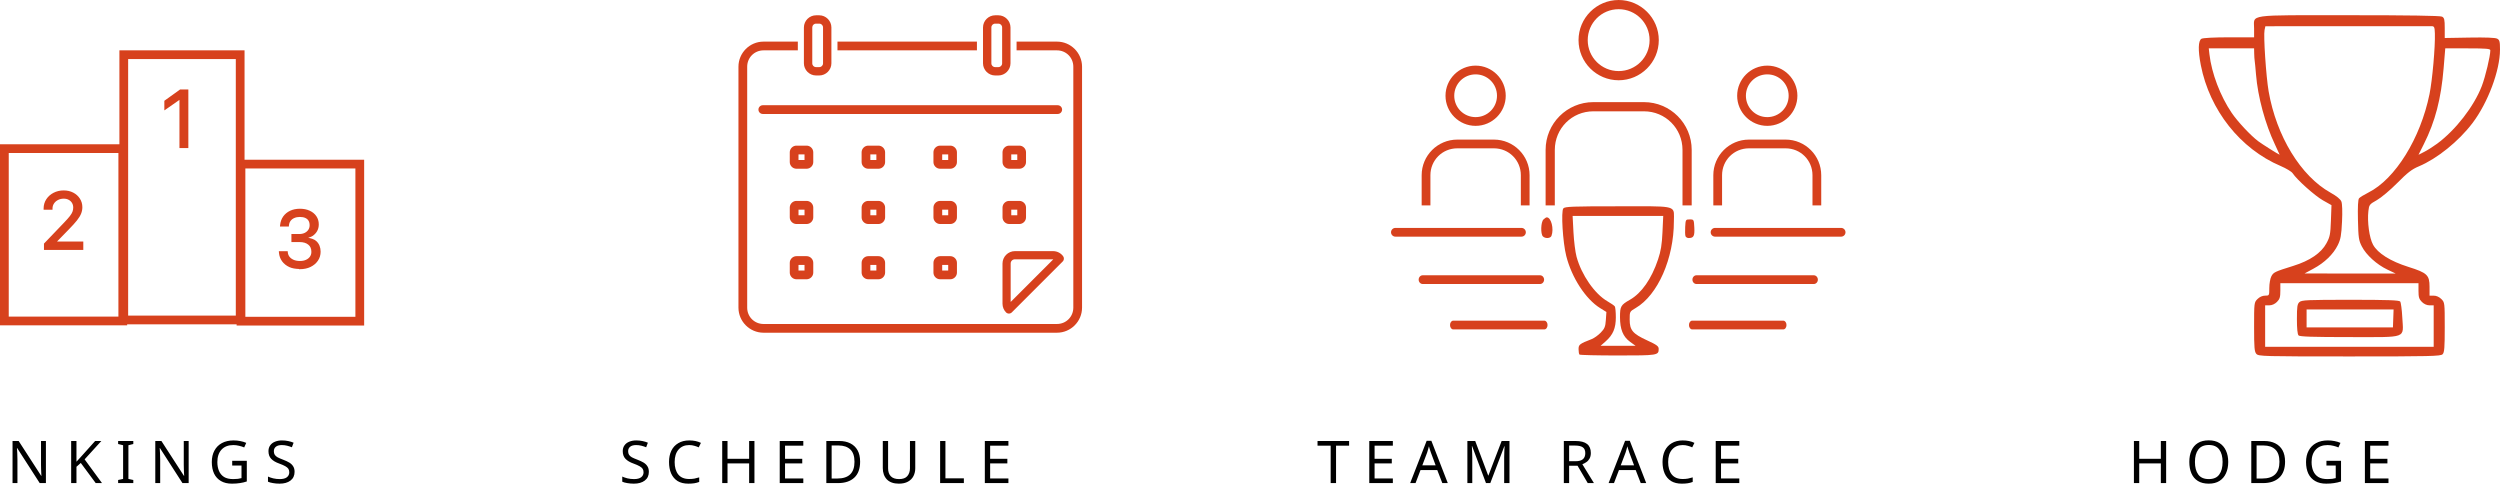
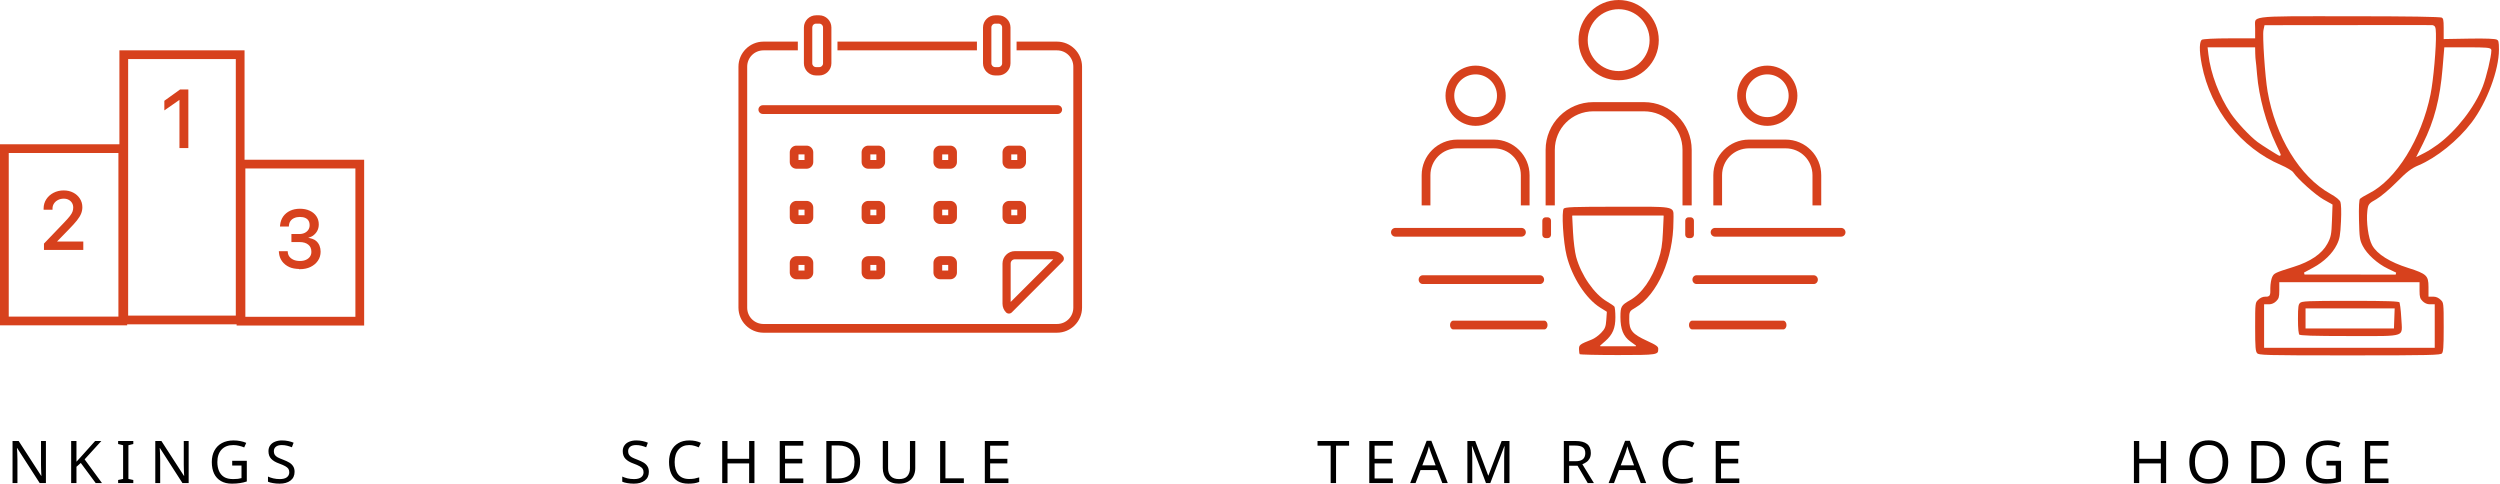
<svg xmlns="http://www.w3.org/2000/svg" width="478.804mm" height="92.654mm" viewBox="0 0 478.804 92.654" version="1.1" id="svg8" xml:space="preserve">
  <defs id="defs2">
    <clipPath clipPathUnits="userSpaceOnUse" id="clipPath959">
      <g transform="matrix(0.2276275,0,0,0.2276275,-715.9579,147.2981)" id="g977">
        <g transform="matrix(0.8551195,0,0,0.8551195,-102.6378,-192.3006)" id="g975">
          <g id="g973">
            <text xml:space="preserve" style="font-style:normal;font-variant:normal;font-weight:normal;font-stretch:normal;font-size:484.548px;line-height:1.25;font-family:'Glory Sunshine';-inkscape-font-specification:'Glory Sunshine, Normal';font-variant-ligatures:normal;font-variant-caps:normal;font-variant-numeric:normal;font-feature-settings:'ss3';text-align:start;letter-spacing:0px;word-spacing:0px;writing-mode:lr-tb;text-anchor:start;fill:#000000;fill-opacity:1;stroke:none;stroke-width:3.306" x="-783.62" y="50.148" id="text963">
              <tspan id="tspan961" x="-783.62" y="50.148" style="font-style:normal;font-variant:normal;font-weight:normal;font-stretch:normal;font-family:Advantage;-inkscape-font-specification:Advantage;fill:#000000;stroke-width:3.306">A</tspan>
            </text>
            <text id="text967" y="226.239" x="-326.646" style="font-style:normal;font-variant:normal;font-weight:normal;font-stretch:normal;font-size:472.032px;line-height:1.25;font-family:'Glory Sunshine';-inkscape-font-specification:'Glory Sunshine, Normal';font-variant-ligatures:normal;font-variant-caps:normal;font-variant-numeric:normal;font-feature-settings:'ss3';text-align:start;letter-spacing:0px;word-spacing:0px;writing-mode:lr-tb;text-anchor:start;fill:#000000;fill-opacity:1;stroke:none;stroke-width:3.221" xml:space="preserve">
              <tspan style="font-style:normal;font-variant:normal;font-weight:normal;font-stretch:normal;font-family:Advantage;-inkscape-font-specification:Advantage;fill:#000000;stroke-width:3.221" y="226.239" x="-326.646" id="tspan965">B</tspan>
            </text>
            <path d="m -314.953,45.889 c -48.387,93.515 -155.146,140.453 -163.595,93.515 -6.528,-36.467 64.9,-113.734 151.306,-158.145 25.346,-12.637 9.985,-40.078 -16.513,-25.274 -25.346,11.193 -67.972,21.303 -75.653,5.416 -12.673,-26.357 75.653,-94.959 104.455,-76.184 3.84,2.527 9.985,10.11 3.84,22.386 -4.992,6.86 1.92,10.832 6.912,5.777 9.985,-8.665 11.137,-31.051 1.152,-36.467 -31.49,-31.773 -151.69,41.883 -128.264,93.515 9.985,15.887 42.627,12.637 78.725,0.361 -69.509,37.911 -175.116,142.258 -129.417,188.835 40.707,32.857 125.576,-23.469 163.979,-82.322 0.768,2.166 2.688,9.027 7.681,13.72 4.224,5.416 15.745,2.888 10.753,-5.055 -9.217,-9.388 -8.833,-20.581 -4.608,-32.134 7.681,-13.72 -7.296,-18.775 -10.753,-7.943 z m -90.96,79.171 c -8.833,10.471 -37.305,129.884 -15.799,132.772 8.449,1.444 10.369,-8.665 2.304,-10.832 -3.456,-0.722 18.488,-96.305 29.24,-116.524 6.912,-13.359 -9.217,-20.219 -15.745,-5.416 z m 64.878,-227.246 c 1.536,-4.333 16.481,-66.756 18.401,-75.783 5.76,-12.637 -6.528,-15.526 -11.137,-5.055 -4.992,10.471 -18.785,67.839 -23.009,75.783 -6.912,12.998 9.217,20.219 15.745,5.055 z" style="font-style:normal;font-variant:normal;font-weight:normal;font-stretch:normal;font-size:305.362px;line-height:1.25;font-family:Advantage;-inkscape-font-specification:Advantage;font-variant-ligatures:normal;font-variant-caps:normal;font-variant-numeric:normal;font-feature-settings:'ss3';text-align:start;letter-spacing:0px;word-spacing:0px;writing-mode:lr-tb;text-anchor:start;fill:#000000;fill-opacity:1;stroke:none;stroke-width:2.541" id="path969" />
            <rect style="opacity:1;vector-effect:none;fill:#000000;fill-opacity:1;stroke:none;stroke-width:33.265;stroke-linecap:round;stroke-linejoin:round;stroke-miterlimit:4;stroke-dasharray:none;stroke-dashoffset:0;stroke-opacity:1" id="rect971" width="15.412" height="300.877" x="-388.369" y="407.434" />
          </g>
        </g>
      </g>
    </clipPath>
  </defs>
  <g id="layer1" transform="translate(1016.23,211.2639)">
    <g id="g883" />
    <g id="g266">
      <path id="rect1" style="fill:#d7411d;fill-opacity:1;paint-order:markers fill stroke" d="m -993.361,-201.621 v 17.982 h -22.869 v 34.687 h 24.352 v -0.193 h 20.965 v 0.229 h 24.426 v -31.754 h -22.906 v -20.951 z m 1.674,1.674 h 20.619 v 49.129 h -20.619 z m 9.946,5.82 -3.014,2.166 v 1.842 l 2.894,-2.014 v 9.221 h 1.703 v -11.215 z m -32.815,12.162 h 21.004 v 31.338 h -21.004 z m 45.316,2.969 h 21.076 v 28.406 h -21.076 z m -34.805,4.203 c -0.696,5.9e-4 -1.339,0.15 -1.922,0.449 -0.577,0.294 -1.043,0.706 -1.387,1.228 -0.346,0.522 -0.522,1.122 -0.522,1.781 v 0.246 h 1.703 v -0.238 c 0,-0.355 0.091,-0.664 0.276,-0.947 0.186,-0.286 0.436,-0.511 0.764,-0.682 0.324,-0.173 0.692,-0.261 1.113,-0.261 0.367,0 0.678,0.076 0.946,0.223 v 0.002 c 0.275,0.144 0.481,0.338 0.633,0.592 v 0.002 c 0.155,0.252 0.233,0.541 0.233,0.879 v 0.014 c 0,0.278 -0.046,0.536 -0.137,0.777 v 0.002 c -0.085,0.235 -0.25,0.521 -0.502,0.845 -0.247,0.32 -0.615,0.736 -1.102,1.242 l -3.861,4.031 v 1.209 h 7.533 v -1.6 h -5.039 l 2.269,-2.328 c 0.667,-0.683 1.187,-1.256 1.559,-1.724 0.372,-0.474 0.638,-0.905 0.793,-1.301 v -0.002 c 0.159,-0.392 0.238,-0.8 0.238,-1.219 v -0.015 c 0,-0.599 -0.159,-1.15 -0.474,-1.637 -0.309,-0.484 -0.737,-0.87 -1.274,-1.149 -0.54,-0.28 -1.156,-0.419 -1.835,-0.42 z m 45.252,3.508 c -0.699,0 -1.327,0.128 -1.877,0.387 -0.542,0.258 -0.988,0.623 -1.322,1.09 v 0.002 c -0.331,0.469 -0.527,1.02 -0.59,1.639 l -0.027,0.295 h 1.697 l 0.024,-0.256 c 0.037,-0.333 0.143,-0.609 0.32,-0.843 0.178,-0.236 0.412,-0.415 0.713,-0.543 h 0.002 c 0.307,-0.133 0.658,-0.201 1.06,-0.201 0.419,0 0.761,0.067 1.033,0.191 0.278,0.126 0.479,0.3 0.618,0.529 0.138,0.229 0.211,0.512 0.211,0.864 v 0.015 c 0,0.326 -0.082,0.605 -0.246,0.857 -0.164,0.247 -0.391,0.445 -0.691,0.596 -0.299,0.145 -0.648,0.221 -1.053,0.221 h -1.497 v 1.539 h 1.557 c 0.728,0 1.276,0.17 1.672,0.495 h 0.002 v 0.002 c 0.397,0.317 0.592,0.751 0.592,1.371 v 0.015 c 0,0.345 -0.088,0.638 -0.266,0.9 -0.178,0.257 -0.425,0.46 -0.756,0.611 l -0.002,0.002 c -0.324,0.151 -0.709,0.228 -1.16,0.228 -0.459,0 -0.853,-0.073 -1.19,-0.211 -0.338,-0.144 -0.602,-0.337 -0.799,-0.578 -0.191,-0.241 -0.302,-0.512 -0.338,-0.832 l -0.023,-0.254 h -1.696 l 0.023,0.306 v 0.002 c 0.053,0.602 0.252,1.146 0.592,1.619 v 0.002 h 0.002 c 0.346,0.474 0.815,0.847 1.396,1.114 0.532,0.244 1.163,0.341 1.846,0.363 l 0.004,0.037 h 0.182 c 0.749,0 1.425,-0.14 2.02,-0.424 h 0.002 v -0.002 c 0.592,-0.288 1.067,-0.685 1.412,-1.189 0.347,-0.507 0.521,-1.089 0.521,-1.725 v -0.015 c 0,-0.811 -0.266,-1.492 -0.795,-1.994 -0.405,-0.393 -0.989,-0.54 -1.584,-0.668 0.29,-0.098 0.593,-0.18 0.836,-0.342 0.369,-0.246 0.662,-0.558 0.873,-0.93 0.213,-0.377 0.318,-0.809 0.318,-1.283 v -0.014 c 0,-0.584 -0.155,-1.111 -0.463,-1.56 -0.301,-0.451 -0.73,-0.802 -1.271,-1.049 -0.541,-0.255 -1.17,-0.379 -1.883,-0.379 z" />
      <text xml:space="preserve" style="font-style:normal;font-variant:normal;font-weight:normal;font-stretch:normal;font-size:11.293px;line-height:1.25;font-family:'System Font';-inkscape-font-specification:'System Font';font-feature-settings:'ss3';text-align:center;text-decoration:none;text-decoration-line:none;text-decoration-color:#000000;letter-spacing:2.646px;word-spacing:0px;writing-mode:lr-tb;direction:ltr;text-anchor:middle;opacity:1;vector-effect:none;fill:#000000;fill-opacity:1;stroke:none;stroke-width:0.294;stroke-linecap:butt;stroke-linejoin:miter;stroke-miterlimit:4;stroke-dasharray:none;stroke-dashoffset:0;stroke-opacity:1;-inkscape-stroke:none;paint-order:markers fill stroke" x="-979.978" y="-118.742" id="text3">
        <tspan id="tspan3" style="font-style:normal;font-variant:normal;font-weight:normal;font-stretch:normal;font-family:'System Font';-inkscape-font-specification:'System Font';letter-spacing:2.646px;fill:#000000;stroke:none;stroke-width:0.294" x="-978.655" y="-118.742" dx="0 0 0 0 0 3.0697775e-10">RANKINGS</tspan>
      </text>
    </g>
    <g id="g267">
      <path id="rect17" style="fill:#d7411d;fill-opacity:1;paint-order:markers fill stroke" d="m -859.933,-208.336 c -1.278,0 -2.332,1.054 -2.332,2.332 v 6.863 c 0,1.278 1.054,2.332 2.332,2.332 h 0.602 c 1.278,0 2.332,-1.054 2.332,-2.332 v -6.863 c 0,-1.278 -1.054,-2.332 -2.332,-2.332 z m 34.302,0 c -1.278,0 -2.332,1.054 -2.332,2.332 v 6.863 c 0,1.278 1.054,2.332 2.332,2.332 h 0.6 c 1.278,0 2.332,-1.054 2.332,-2.332 v -6.863 c 0,-1.278 -1.054,-2.332 -2.332,-2.332 z m -34.302,1.601 h 0.602 c 0.418,0 0.73,0.312 0.73,0.731 v 6.863 c 0,0.418 -0.312,0.731 -0.73,0.731 h -0.602 c -0.418,0 -0.729,-0.312 -0.729,-0.731 v -6.863 c 0,-0.418 0.31,-0.731 0.729,-0.731 z m 34.302,0 h 0.6 c 0.418,0 0.73,0.312 0.73,0.731 v 6.863 c 0,0.418 -0.312,0.731 -0.73,0.731 h -0.6 c -0.418,0 -0.73,-0.312 -0.73,-0.731 v -6.863 c 0,-0.418 0.312,-0.731 0.73,-0.731 z m -44.365,3.442 c -2.648,0 -4.804,2.159 -4.804,4.806 v 46.141 c 0,2.648 2.156,4.804 4.804,4.804 h 56.196 c 2.648,0 4.806,-2.156 4.806,-4.804 v -46.141 c 0,-2.648 -2.159,-4.806 -4.806,-4.806 h -7.734 v 1.674 h 7.734 c 1.749,0 3.133,1.383 3.133,3.133 v 46.141 c 0,1.749 -1.383,3.131 -3.133,3.131 h -56.196 c -1.749,0 -3.131,-1.381 -3.131,-3.131 v -46.141 c 0,-1.749 1.381,-3.133 3.131,-3.133 h 6.567 v -1.674 z m 14.16,0 v 1.674 h 26.709 v -1.674 z m -14.299,12.183 a 0.837,0.837 0 0 0 -0.838,0.836 0.837,0.837 0 0 0 0.838,0.838 h 56.484 a 0.837,0.837 0 0 0 0.836,-0.838 0.837,0.837 0 0 0 -0.836,-0.836 z m 6.436,7.739 c -0.691,0 -1.274,0.583 -1.274,1.273 v 1.881 c 0,0.691 0.583,1.271 1.274,1.271 h 1.955 c 0.691,0 1.271,-0.581 1.271,-1.271 v -1.881 c 0,-0.691 -0.581,-1.273 -1.271,-1.273 z m 13.758,0 c -0.691,0 -1.272,0.583 -1.272,1.273 v 1.881 c 0,0.691 0.581,1.271 1.272,1.271 h 1.955 c 0.691,0 1.273,-0.581 1.273,-1.271 v -1.881 c 0,-0.691 -0.583,-1.273 -1.273,-1.273 z m 13.759,0 c -0.691,0 -1.273,0.583 -1.273,1.273 v 1.881 c 0,0.691 0.583,1.271 1.273,1.271 h 1.953 c 0.691,0 1.273,-0.581 1.273,-1.271 v -1.881 c 0,-0.691 -0.583,-1.273 -1.273,-1.273 z m 13.229,0 c -0.691,0 -1.273,0.583 -1.273,1.273 v 1.881 c 0,0.691 0.583,1.271 1.273,1.271 h 1.955 c 0.691,0 1.272,-0.581 1.272,-1.271 v -1.881 c 0,-0.691 -0.581,-1.273 -1.272,-1.273 z m -40.346,1.674 h 1.152 v 1.078 h -1.152 z m 13.76,0 h 1.152 v 1.078 h -1.152 z m 13.758,0 h 1.152 v 1.078 h -1.152 z m 13.229,0 h 1.152 v 1.078 h -1.152 z m -41.146,8.91 c -0.691,0 -1.274,0.583 -1.274,1.273 v 1.879 c 0,0.691 0.583,1.274 1.274,1.274 h 1.955 c 0.691,0 1.271,-0.583 1.271,-1.274 v -1.879 c 0,-0.691 -0.581,-1.273 -1.271,-1.273 z m 13.758,0 c -0.691,0 -1.272,0.583 -1.272,1.273 v 1.879 c 0,0.691 0.581,1.274 1.272,1.274 h 1.955 c 0.691,0 1.273,-0.583 1.273,-1.274 v -1.879 c 0,-0.691 -0.583,-1.273 -1.273,-1.273 z m 13.759,0 c -0.691,0 -1.273,0.583 -1.273,1.273 v 1.879 c 0,0.691 0.583,1.274 1.273,1.274 h 1.953 c 0.691,0 1.273,-0.583 1.273,-1.274 v -1.879 c 0,-0.691 -0.583,-1.273 -1.273,-1.273 z m 13.229,0 c -0.691,0 -1.273,0.583 -1.273,1.273 v 1.879 c 0,0.691 0.583,1.274 1.273,1.274 h 1.955 c 0.691,0 1.272,-0.583 1.272,-1.274 v -1.879 c 0,-0.691 -0.581,-1.273 -1.272,-1.273 z m -40.346,1.674 h 1.152 v 1.078 h -1.152 z m 13.76,0 h 1.152 v 1.078 h -1.152 z m 13.758,0 h 1.152 v 1.078 h -1.152 z m 13.229,0 h 1.152 v 1.078 h -1.152 z m 0.701,7.945 c -1.305,0 -2.379,1.074 -2.379,2.379 v 7.692 c 0,0.638 0.253,1.224 0.664,1.65 a 0.784,0.784 0 0 0 1.119,0.012 l 9.701,-9.701 c -0.03,0.03 -0.021,0.021 0.031,-0.027 a 0.784,0.784 0 0 0 0.094,-1.035 c -0.432,-0.586 -1.135,-0.969 -1.916,-0.969 z m -41.848,0.965 c -0.691,0 -1.274,0.581 -1.274,1.272 v 1.881 c 0,0.691 0.583,1.273 1.274,1.273 h 1.955 c 0.691,0 1.271,-0.583 1.271,-1.273 v -1.881 c 0,-0.691 -0.581,-1.272 -1.271,-1.272 z m 13.758,0 c -0.691,0 -1.272,0.581 -1.272,1.272 v 1.881 c 0,0.691 0.581,1.273 1.272,1.273 h 1.955 c 0.691,0 1.273,-0.583 1.273,-1.273 v -1.881 c 0,-0.691 -0.583,-1.272 -1.273,-1.272 z m 13.759,0 c -0.691,0 -1.273,0.581 -1.273,1.272 v 1.881 c 0,0.691 0.583,1.273 1.273,1.273 h 1.953 c 0.691,0 1.273,-0.583 1.273,-1.273 v -1.881 c 0,-0.691 -0.583,-1.272 -1.273,-1.272 z m 14.33,0.602 h 7.314 c 0.011,0 0.016,0.013 0.027,0.014 l -8.155,8.152 v -7.354 c 0,-0.464 0.349,-0.812 0.813,-0.812 z m -41.448,1.072 h 1.152 v 1.078 h -1.152 z m 13.76,0 h 1.152 v 1.078 h -1.152 z m 13.758,0 h 1.152 v 1.078 h -1.152 z" />
      <text xml:space="preserve" style="font-style:normal;font-variant:normal;font-weight:normal;font-stretch:normal;font-size:11.293px;line-height:1.25;font-family:'System Font';-inkscape-font-specification:'System Font';font-feature-settings:'ss3';text-align:center;text-decoration:none;text-decoration-line:none;text-decoration-color:#000000;letter-spacing:2.646px;word-spacing:0px;writing-mode:lr-tb;direction:ltr;text-anchor:middle;opacity:1;vector-effect:none;fill:#000000;fill-opacity:1;stroke:none;stroke-width:0.294;stroke-linecap:butt;stroke-linejoin:miter;stroke-miterlimit:4;stroke-dasharray:none;stroke-dashoffset:0;stroke-opacity:1;-inkscape-stroke:none;paint-order:markers fill stroke" x="-843.136" y="-118.742" id="text33">
        <tspan id="tspan33" style="font-style:normal;font-variant:normal;font-weight:normal;font-stretch:normal;font-family:'System Font';-inkscape-font-specification:'System Font';letter-spacing:2.646px;fill:#000000;stroke:none;stroke-width:0.294" x="-841.813" y="-118.742">SCHEDULE</tspan>
      </text>
    </g>
    <g id="g268">
-       <path id="rect46" style="fill:#d7411d;fill-opacity:1;stroke-linecap:round;paint-order:markers fill stroke" d="m -706.223,-211.264 c -4.235,0 -7.685,3.453 -7.685,7.688 0,4.235 3.451,7.685 7.685,7.685 4.235,0 7.688,-3.451 7.688,-7.685 10e-6,-4.235 -3.453,-7.688 -7.688,-7.688 z m 0,1.762 c 3.283,0 5.926,2.643 5.926,5.926 -10e-6,3.283 -2.643,5.924 -5.926,5.924 -3.283,-1e-5 -5.924,-2.641 -5.924,-5.924 -1e-5,-3.283 2.641,-5.926 5.924,-5.926 z m -27.394,10.807 c -3.175,0 -5.768,2.592 -5.768,5.768 10e-6,3.175 2.592,5.768 5.768,5.768 3.175,1e-5 5.768,-2.592 5.768,-5.768 0,-3.175 -2.592,-5.768 -5.768,-5.768 z m 55.859,0 c -3.175,0 -5.768,2.592 -5.768,5.768 0,3.175 2.592,5.768 5.768,5.768 3.175,0 5.768,-2.592 5.768,-5.768 -10e-6,-3.175 -2.592,-5.768 -5.768,-5.768 z m -55.859,1.674 c 2.271,-1e-5 4.094,1.823 4.094,4.094 0,2.271 -1.823,4.094 -4.094,4.094 -2.271,-1e-5 -4.094,-1.823 -4.094,-4.094 0,-2.271 1.823,-4.094 4.094,-4.094 z m 55.859,0 c 2.271,0 4.094,1.823 4.094,4.094 0,2.271 -1.823,4.094 -4.094,4.094 -2.271,-1e-5 -4.094,-1.823 -4.094,-4.094 0,-2.271 1.823,-4.094 4.094,-4.094 z m -33.311,5.316 c -5.05,0 -9.143,4.093 -9.143,9.143 v 10.636 h 1.762 v -10.636 c 0,-4.105 3.276,-7.383 7.38,-7.383 h 9.693 c 4.105,0 7.381,3.278 7.381,7.383 v 10.636 h 1.762 v -10.636 c 0,-5.05 -4.093,-9.143 -9.143,-9.143 z m -26.058,7.177 c -3.765,0 -6.824,3.057 -6.824,6.822 v 5.778 h 1.676 v -5.778 c 0,-2.867 2.282,-5.149 5.149,-5.149 h 7.021 c 2.867,0 5.149,2.282 5.149,5.149 v 5.778 h 1.674 v -5.778 c 0,-3.765 -3.057,-6.822 -6.822,-6.822 z m 55.859,0 c -3.765,0 -6.824,3.057 -6.824,6.822 v 5.778 h 1.676 v -5.778 c 0,-2.867 2.281,-5.149 5.148,-5.149 h 7.022 c 2.867,0 5.146,2.282 5.146,5.149 v 5.778 h 1.676 v -5.778 c 0,-3.765 -3.057,-6.822 -6.822,-6.822 z m -21.253,12.769 c -1.092,10e-4 -2.356,0.005 -3.818,0.005 -8.738,0 -10.191,0.056 -10.477,0.401 -0.466,0.562 -0.106,6.487 0.554,9.105 1.047,4.157 3.714,8.264 6.48,9.982 l 1.212,0.752 -0.103,1.524 c -0.088,1.295 -0.236,1.661 -0.981,2.43 -0.483,0.498 -1.249,1.05 -1.703,1.227 -2.362,0.922 -2.545,1.062 -2.545,1.948 0,0.468 0.079,0.931 0.176,1.028 0.097,0.097 3.407,0.176 7.356,0.176 7.609,0 7.814,-0.033 7.814,-1.256 0,-0.52 -0.356,-0.784 -2.204,-1.634 -2.784,-1.28 -3.352,-1.958 -3.352,-4 0,-1.524 0.002,-1.528 1.16,-2.207 4.229,-2.478 7.307,-9.473 7.307,-16.605 0,-2.751 0.771,-2.888 -6.874,-2.879 z m -12.519,1.857 h 8.677 8.677 l -0.144,3.111 c -0.11,2.395 -0.307,3.598 -0.852,5.226 -1.246,3.717 -3.149,6.442 -5.388,7.714 -1.738,0.988 -1.896,1.264 -1.896,3.309 0,2.347 0.576,3.762 1.931,4.744 l 1.059,0.767 h -3.356 -3.356 l 0.951,-0.835 c 1.438,-1.262 1.979,-2.535 1.974,-4.645 -0.002,-0.988 -0.091,-1.921 -0.198,-2.074 -0.107,-0.153 -0.746,-0.596 -1.421,-0.985 -2.445,-1.412 -4.96,-5.044 -5.905,-8.527 -0.237,-0.873 -0.503,-2.986 -0.591,-4.696 z m -4.949,0.265 c -0.125,0 -0.414,0.187 -0.642,0.416 -0.499,0.499 -0.568,2.766 -0.099,3.235 h 5.2e-4 c 0.454,0.454 1.449,0.392 1.638,-0.101 0.509,-1.328 -0.052,-3.55 -0.898,-3.55 z m 27.384,0.397 c -0.774,0 -0.796,0.036 -0.875,1.424 -0.045,0.783 -0.019,1.587 0.058,1.786 0.076,0.199 0.351,0.36 0.61,0.358 0.96,-0.008 1.164,-0.387 1.081,-2.005 -0.08,-1.542 -0.091,-1.563 -0.874,-1.563 z m -56.375,1.626 a 0.837,0.837 0 0 0 -0.838,0.836 0.837,0.837 0 0 0 0.838,0.838 h 24.143 a 0.837,0.837 0 0 0 0.838,-0.838 0.837,0.837 0 0 0 -0.838,-0.836 z m 61.221,0 a 0.837,0.837 0 0 0 -0.838,0.836 0.837,0.837 0 0 0 0.838,0.838 h 24.143 a 0.837,0.837 0 0 0 0.838,-0.838 0.837,0.837 0 0 0 -0.838,-0.836 z m -55.987,9.071 a 0.779,0.837 0 0 0 -0.78,0.836 0.779,0.837 0 0 0 0.78,0.838 h 22.464 a 0.779,0.837 0 0 0 0.779,-0.838 0.779,0.837 0 0 0 -0.779,-0.836 z m 52.432,0 a 0.779,0.837 0 0 0 -0.78,0.836 0.779,0.837 0 0 0 0.78,0.838 h 22.464 a 0.779,0.837 0 0 0 0.779,-0.838 0.779,0.837 0 0 0 -0.779,-0.836 z m -46.599,8.694 a 0.605,0.837 0 0 0 -0.606,0.836 0.605,0.837 0 0 0 0.606,0.838 h 17.465 a 0.605,0.837 0 0 0 0.606,-0.838 0.605,0.837 0 0 0 -0.606,-0.836 z m 45.764,0 a 0.605,0.837 0 0 0 -0.606,0.836 0.605,0.837 0 0 0 0.606,0.838 h 17.465 a 0.605,0.837 0 0 0 0.606,-0.838 0.605,0.837 0 0 0 -0.606,-0.836 z" />
+       <path id="rect46" style="fill:#d7411d;fill-opacity:1;stroke-linecap:round;paint-order:markers fill stroke" d="M -706.223 -211.264 C -710.458 -211.264 -713.908 -207.811 -713.908 -203.576 C -713.908 -199.341 -710.458 -195.891 -706.223 -195.891 C -701.988 -195.891 -698.535 -199.341 -698.535 -203.576 C -698.535 -207.811 -701.988 -211.264 -706.223 -211.264 z M -706.223 -209.502 C -702.94 -209.502 -700.297 -206.859 -700.297 -203.576 C -700.297 -200.293 -702.94 -197.652 -706.223 -197.652 C -709.506 -197.652 -712.147 -200.293 -712.147 -203.576 C -712.147 -206.859 -709.506 -209.502 -706.223 -209.502 z M -733.617 -198.695 C -736.792 -198.695 -739.385 -196.103 -739.385 -192.928 C -739.385 -189.752 -736.792 -187.16 -733.617 -187.16 C -730.442 -187.16 -727.849 -189.752 -727.849 -192.928 C -727.849 -196.103 -730.442 -198.695 -733.617 -198.695 z M -677.758 -198.695 C -680.933 -198.695 -683.526 -196.103 -683.526 -192.928 C -683.526 -189.752 -680.933 -187.16 -677.758 -187.16 C -674.583 -187.16 -671.99 -189.752 -671.99 -192.928 C -671.99 -196.103 -674.583 -198.695 -677.758 -198.695 z M -733.617 -197.021 C -731.346 -197.021 -729.523 -195.198 -729.523 -192.928 C -729.523 -190.657 -731.346 -188.834 -733.617 -188.834 C -735.888 -188.834 -737.711 -190.657 -737.711 -192.928 C -737.711 -195.198 -735.888 -197.021 -733.617 -197.021 z M -677.758 -197.021 C -675.487 -197.021 -673.664 -195.198 -673.664 -192.928 C -673.664 -190.657 -675.487 -188.834 -677.758 -188.834 C -680.029 -188.834 -681.852 -190.657 -681.852 -192.928 C -681.852 -195.198 -680.029 -197.021 -677.758 -197.021 z M -711.069 -191.705 C -716.119 -191.705 -720.211 -187.612 -720.211 -182.562 L -720.211 -171.927 L -718.449 -171.927 L -718.449 -182.562 C -718.449 -186.667 -715.173 -189.945 -711.069 -189.945 L -701.375 -189.945 C -697.27 -189.945 -693.994 -186.667 -693.994 -182.562 L -693.994 -171.927 L -692.233 -171.927 L -692.233 -182.562 C -692.233 -187.612 -696.325 -191.705 -701.375 -191.705 L -711.069 -191.705 z M -737.127 -184.528 C -740.892 -184.528 -743.951 -181.47 -743.951 -177.705 L -743.951 -171.927 L -742.275 -171.927 L -742.275 -177.705 C -742.275 -180.572 -739.994 -182.854 -737.127 -182.854 L -730.106 -182.854 C -727.239 -182.854 -724.957 -180.572 -724.957 -177.705 L -724.957 -171.927 L -723.283 -171.927 L -723.283 -177.705 C -723.283 -181.47 -726.341 -184.528 -730.106 -184.528 L -737.127 -184.528 z M -681.268 -184.528 C -685.033 -184.528 -688.092 -181.47 -688.092 -177.705 L -688.092 -171.927 L -686.416 -171.927 L -686.416 -177.705 C -686.416 -180.572 -684.134 -182.854 -681.268 -182.854 L -674.246 -182.854 C -671.379 -182.854 -669.1 -180.572 -669.1 -177.705 L -669.1 -171.927 L -667.424 -171.927 L -667.424 -177.705 C -667.424 -181.47 -670.481 -184.528 -674.246 -184.528 L -681.268 -184.528 z M -702.521 -171.676 C -703.613 -171.675 -704.877 -171.67 -706.34 -171.67 C -710.709 -171.67 -713.256 -171.656 -714.744 -171.6 C -715.488 -171.571 -715.968 -171.531 -716.273 -171.479 C -716.579 -171.426 -716.702 -171.361 -716.752 -171.301 C -716.785 -171.261 -716.839 -171.112 -716.871 -170.896 C -716.904 -170.681 -716.925 -170.394 -716.935 -170.059 C -716.957 -169.387 -716.936 -168.514 -716.879 -167.576 C -716.765 -165.701 -716.508 -163.565 -716.181 -162.267 C -715.139 -158.131 -712.474 -154.034 -709.738 -152.336 L -708.526 -151.584 A 0.084 0.084 0 0 1 -708.486 -151.508 L -708.59 -149.982 C -708.678 -148.682 -708.845 -148.275 -709.596 -147.5 C -710.088 -146.992 -710.849 -146.441 -711.328 -146.254 C -712.508 -145.793 -713.144 -145.525 -713.467 -145.277 C -713.628 -145.154 -713.711 -145.041 -713.76 -144.904 C -713.808 -144.767 -713.82 -144.601 -713.82 -144.383 C -713.82 -144.153 -713.801 -143.924 -713.77 -143.744 C -713.754 -143.654 -713.734 -143.576 -713.715 -143.518 C -713.697 -143.465 -713.679 -143.434 -713.672 -143.424 C -713.667 -143.422 -713.664 -143.422 -713.656 -143.42 C -713.63 -143.415 -713.587 -143.41 -713.535 -143.404 C -713.43 -143.393 -713.28 -143.381 -713.088 -143.371 C -712.704 -143.35 -712.156 -143.33 -711.49 -143.315 C -710.158 -143.283 -708.345 -143.264 -706.371 -143.264 C -702.567 -143.264 -700.61 -143.274 -699.625 -143.432 C -699.132 -143.511 -698.893 -143.625 -698.775 -143.773 C -698.658 -143.922 -698.642 -144.13 -698.642 -144.433 C -698.642 -144.674 -698.71 -144.832 -699.018 -145.061 C -699.326 -145.289 -699.874 -145.568 -700.797 -145.992 C -702.192 -146.634 -703.04 -147.126 -703.545 -147.729 C -704.05 -148.332 -704.197 -149.039 -704.197 -150.068 C -704.197 -150.83 -704.201 -151.223 -704.041 -151.527 C -703.881 -151.832 -703.575 -152.008 -702.996 -152.348 C -698.811 -154.8 -695.73 -161.771 -695.73 -168.879 C -695.73 -169.571 -695.683 -170.096 -695.728 -170.48 C -695.774 -170.865 -695.894 -171.101 -696.254 -171.279 C -696.614 -171.457 -697.227 -171.563 -698.226 -171.617 C -699.226 -171.672 -700.61 -171.678 -702.521 -171.676 z M -715.039 -169.986 L -706.363 -169.986 L -697.685 -169.986 A 0.084 0.084 0 0 1 -697.602 -169.898 L -697.746 -166.787 C -697.856 -164.389 -698.054 -163.171 -698.602 -161.537 C -699.852 -157.807 -701.763 -155.065 -704.029 -153.777 C -704.896 -153.285 -705.354 -152.975 -705.598 -152.551 C -705.841 -152.127 -705.883 -151.561 -705.883 -150.541 C -705.883 -148.208 -705.319 -146.831 -703.986 -145.865 L -702.928 -145.099 A 0.084 0.084 0 0 1 -702.977 -144.947 L -706.332 -144.947 L -709.689 -144.947 A 0.084 0.084 0 0 1 -709.744 -145.094 L -708.793 -145.928 C -707.368 -147.179 -706.843 -148.415 -706.848 -150.51 C -706.849 -151.002 -706.872 -151.479 -706.908 -151.852 C -706.926 -152.038 -706.946 -152.198 -706.969 -152.318 C -706.991 -152.439 -707.024 -152.525 -707.031 -152.535 C -707.046 -152.557 -707.105 -152.614 -707.188 -152.681 C -707.271 -152.748 -707.381 -152.83 -707.508 -152.918 C -707.763 -153.095 -708.089 -153.302 -708.424 -153.496 C -710.901 -154.927 -713.416 -158.569 -714.367 -162.074 C -714.609 -162.965 -714.874 -165.074 -714.963 -166.789 L -715.123 -169.898 A 0.084 0.084 0 0 1 -715.039 -169.986 z M -720.206 -169.646 C -720.559 -169.646 -720.844 -169.361 -720.844 -169.008 L -720.844 -166.3 C -720.844 -165.946 -720.559 -165.662 -720.206 -165.662 L -719.813 -165.662 C -719.46 -165.662 -719.176 -165.946 -719.176 -166.3 L -719.176 -169.008 C -719.176 -169.361 -719.46 -169.646 -719.813 -169.646 L -720.206 -169.646 z M -692.836 -169.646 C -693.189 -169.646 -693.473 -169.361 -693.473 -169.008 L -693.473 -166.3 C -693.473 -165.946 -693.189 -165.662 -692.836 -165.662 L -692.443 -165.662 C -692.089 -165.662 -691.805 -165.946 -691.805 -166.3 L -691.805 -169.008 C -691.805 -169.361 -692.089 -169.646 -692.443 -169.646 L -692.836 -169.646 z M -748.98 -167.613 C -749.442 -167.614 -749.817 -167.239 -749.818 -166.777 C -749.818 -166.314 -749.443 -165.939 -748.98 -165.94 L -724.837 -165.94 C -724.374 -165.939 -723.999 -166.314 -723.999 -166.777 C -724 -167.24 -724.375 -167.614 -724.837 -167.613 L -748.98 -167.613 z M -687.759 -167.613 C -688.222 -167.614 -688.597 -167.239 -688.597 -166.777 C -688.597 -166.314 -688.222 -165.939 -687.759 -165.94 L -663.617 -165.94 C -663.154 -165.939 -662.779 -166.314 -662.779 -166.777 C -662.779 -167.239 -663.154 -167.614 -663.617 -167.613 L -687.759 -167.613 z M -743.746 -158.542 C -744.176 -158.543 -744.525 -158.168 -744.526 -157.706 C -744.526 -157.243 -744.177 -156.868 -743.746 -156.868 L -721.282 -156.868 C -720.852 -156.868 -720.503 -157.243 -720.503 -157.706 C -720.504 -158.168 -720.852 -158.542 -721.282 -158.542 L -743.746 -158.542 z M -691.314 -158.542 C -691.744 -158.543 -692.093 -158.168 -692.093 -157.706 C -692.094 -157.243 -691.744 -156.868 -691.314 -156.868 L -668.85 -156.868 C -668.419 -156.868 -668.07 -157.243 -668.071 -157.706 C -668.071 -158.168 -668.42 -158.542 -668.85 -158.542 L -691.314 -158.542 z M -737.913 -149.849 C -738.247 -149.849 -738.519 -149.475 -738.519 -149.012 C -738.519 -148.55 -738.248 -148.174 -737.913 -148.175 L -720.448 -148.175 C -720.113 -148.174 -719.841 -148.55 -719.842 -149.012 C -719.842 -149.475 -720.113 -149.849 -720.448 -149.849 L -737.913 -149.849 z M -692.149 -149.849 C -692.483 -149.849 -692.755 -149.475 -692.755 -149.012 C -692.755 -148.55 -692.484 -148.174 -692.149 -148.175 L -674.684 -148.175 C -674.349 -148.174 -674.077 -148.55 -674.078 -149.012 C -674.078 -149.475 -674.349 -149.849 -674.684 -149.849 L -692.149 -149.849 z " />
      <text xml:space="preserve" style="font-style:normal;font-variant:normal;font-weight:normal;font-stretch:normal;font-size:11.293px;line-height:1.25;font-family:'System Font';-inkscape-font-specification:'System Font';font-feature-settings:'ss3';text-align:center;text-decoration:none;text-decoration-line:none;text-decoration-color:#000000;letter-spacing:2.646px;word-spacing:0px;writing-mode:lr-tb;direction:ltr;text-anchor:middle;opacity:1;vector-effect:none;fill:#000000;fill-opacity:1;stroke:none;stroke-width:0.294;stroke-linecap:butt;stroke-linejoin:miter;stroke-miterlimit:4;stroke-dasharray:none;stroke-dashoffset:0;stroke-opacity:1;-inkscape-stroke:none;paint-order:markers fill stroke" x="-706.332" y="-118.742" id="text259">
        <tspan id="tspan259" style="font-style:normal;font-variant:normal;font-weight:normal;font-stretch:normal;font-family:'System Font';-inkscape-font-specification:'System Font';letter-spacing:2.646px;fill:#000000;stroke:none;stroke-width:0.294" x="-705.009" y="-118.742">TEAM RACE</tspan>
      </text>
    </g>
-     <g id="g269">
-       <text xml:space="preserve" style="font-style:normal;font-variant:normal;font-weight:normal;font-stretch:normal;font-size:11.293px;line-height:1.25;font-family:'System Font';-inkscape-font-specification:'System Font';font-feature-settings:'ss3';text-align:center;text-decoration:none;text-decoration-line:none;text-decoration-color:#000000;letter-spacing:2.646px;word-spacing:0px;writing-mode:lr-tb;direction:ltr;text-anchor:middle;opacity:1;vector-effect:none;fill:#000000;fill-opacity:1;stroke:none;stroke-width:0.294;stroke-linecap:butt;stroke-linejoin:miter;stroke-miterlimit:4;stroke-dasharray:none;stroke-dashoffset:0;stroke-opacity:1;-inkscape-stroke:none;paint-order:markers fill stroke" x="-566.481" y="-118.742" id="text260">
+     <g id="g290">
+       <text xml:space="preserve" style="font-style:normal;font-variant:normal;font-weight:normal;font-stretch:normal;font-size:11.293px;line-height:1.25;font-family:'System Font';-inkscape-font-specification:'System Font';font-feature-settings:'ss3';text-align:center;text-decoration:none;text-decoration-line:none;text-decoration-color:#000000;letter-spacing:2.646px;word-spacing:0px;writing-mode:lr-tb;direction:ltr;text-anchor:middle;vector-effect:none;fill:#000000;fill-opacity:1;stroke:none;stroke-width:0.294;stroke-linecap:butt;stroke-linejoin:miter;stroke-miterlimit:4;stroke-dasharray:none;stroke-dashoffset:0;stroke-opacity:1;-inkscape-stroke:none;paint-order:markers fill stroke" x="-566.481" y="-118.742" id="text260">
        <tspan id="tspan260" style="font-style:normal;font-variant:normal;font-weight:normal;font-stretch:normal;font-family:'System Font';-inkscape-font-specification:'System Font';letter-spacing:2.646px;fill:#000000;stroke:none;stroke-width:0.294" x="-565.158" y="-118.742">HODGE</tspan>
      </text>
-       <path id="path260" style="fill:#d7411d;fill-opacity:1" d="m -566.294,-208.351 c -19.878,0 -18.228,-0.231 -18.228,2.554 v 1.679 h -4.78 c -2.789,0 -4.993,0.114 -5.292,0.274 -0.641,0.343 -0.689,2.212 -0.131,5.061 1.689,8.621 7.547,16.02 15.291,19.315 1.057,0.45 2.087,1.07 2.29,1.379 0.815,1.242 4.255,4.321 5.8,5.192 l 1.643,0.926 -0.107,2.957 c -0.096,2.637 -0.189,3.108 -0.862,4.352 -1.004,1.856 -3.159,3.326 -6.323,4.312 -3.599,1.123 -3.821,1.229 -4.234,2.029 -0.211,0.409 -0.384,1.404 -0.384,2.212 0,1.46 -0.004,1.468 -0.806,1.468 -0.503,0 -1.05,0.244 -1.455,0.65 -0.64,0.641 -0.65,0.713 -0.65,5.337 0,3.991 0.065,4.76 0.438,5.172 0.416,0.459 1.317,0.484 17.841,0.484 15.468,0 17.449,-0.046 17.819,-0.416 0.347,-0.347 0.415,-1.201 0.415,-5.171 0,-4.696 -0.008,-4.763 -0.65,-5.405 -0.405,-0.405 -0.952,-0.65 -1.455,-0.65 h -0.806 v -1.684 c 0,-2.261 -0.454,-2.691 -4.03,-3.816 -3.458,-1.088 -5.89,-2.612 -6.79,-4.257 -0.707,-1.292 -1.133,-4.365 -0.892,-6.45 0.139,-1.205 0.208,-1.294 1.629,-2.092 0.818,-0.459 2.579,-1.94 3.921,-3.298 1.95,-1.972 2.77,-2.604 4.101,-3.162 3.505,-1.468 7.635,-4.798 10.283,-8.289 2.96,-3.904 5.272,-10.076 5.272,-14.073 0,-1.553 -0.077,-1.85 -0.543,-2.099 -0.354,-0.189 -2.195,-0.262 -5.292,-0.208 l -4.749,0.083 v -1.909 c 2.8e-4,-1.617 -0.078,-1.951 -0.511,-2.183 -0.338,-0.181 -6.38,-0.274 -17.773,-0.274 z m 15.796,2.1 c 0.484,0.015 0.56,0.193 0.6,1.408 0.082,2.512 -0.488,8.954 -1.027,11.596 -1.73,8.49 -6.565,16.282 -11.7,18.856 -0.827,0.415 -1.636,0.913 -1.798,1.109 -0.196,0.236 -0.266,1.625 -0.209,4.141 0.077,3.416 0.15,3.911 0.744,5.074 0.836,1.636 2.858,3.469 4.898,4.438 l 1.587,0.755 -8.731,-0.006 -8.731,-0.006 1.713,-0.923 c 2.139,-1.153 3.804,-2.766 4.661,-4.514 0.551,-1.125 0.685,-1.869 0.81,-4.498 0.091,-1.918 0.043,-3.421 -0.123,-3.844 -0.178,-0.452 -0.903,-1.044 -2.079,-1.699 -5.696,-3.171 -10.364,-10.815 -11.856,-19.413 -0.488,-2.815 -1.012,-10.67 -0.781,-11.73 l 0.158,-0.728 3.088,-0.008 c 6.967,-0.018 28.263,-0.025 28.778,-0.009 z m -42.705,4.25 h 4.34 4.34 l 0.02,0.992 c 0.011,0.546 0.054,1.171 0.094,1.389 0.041,0.218 0.155,1.403 0.255,2.633 0.346,4.27 1.763,9.496 3.645,13.44 0.503,1.055 0.9,1.918 0.882,1.918 -0.14,0 -3.366,-2.034 -4.103,-2.586 -1.448,-1.086 -3.936,-3.745 -5.08,-5.429 -2.189,-3.223 -3.852,-7.6 -4.266,-11.233 z m 45.293,0 h 4.316 c 3.507,0 4.316,0.069 4.316,0.367 0,1.108 -0.945,5.068 -1.64,6.869 -1.497,3.883 -4.999,8.399 -8.545,11.018 -0.735,0.543 -1.84,1.244 -2.454,1.558 l -1.117,0.57 1.029,-2.056 c 2.181,-4.355 3.298,-8.654 3.785,-14.557 z m -31.585,44.979 h 13.229 13.229 v 1.467 c 0,1.205 0.116,1.583 0.65,2.117 0.405,0.405 0.952,0.65 1.455,0.65 h 0.806 v 3.969 3.969 h -16.14 -16.14 v -3.969 -3.969 h 0.806 c 0.503,0 1.05,-0.244 1.455,-0.65 0.533,-0.533 0.65,-0.912 0.65,-2.117 z m 13.416,3.175 c -8.258,0 -9.327,0.048 -9.758,0.438 -0.411,0.372 -0.484,0.862 -0.484,3.255 0,1.838 0.11,2.927 0.317,3.134 0.235,0.235 2.772,0.317 9.775,0.317 11.271,0 10.305,0.363 10.088,-3.792 -0.077,-1.48 -0.259,-2.839 -0.403,-3.021 -0.201,-0.253 -2.433,-0.331 -9.535,-0.331 z m -8.389,1.852 h 8.331 8.331 l -0.063,1.717 -0.062,1.718 -8.268,0.002 -8.268,0.002 v -1.72 z" />
+       <path id="path289" style="fill:#d7411d" d="M -566.293 -208.152 C -576.233 -208.152 -580.805 -208.204 -582.834 -207.92 C -583.341 -207.849 -583.686 -207.757 -583.908 -207.65 C -584.129 -207.543 -584.226 -207.433 -584.285 -207.293 C -584.403 -207.012 -584.322 -206.513 -584.322 -205.797 L -584.322 -203.918 L -589.302 -203.918 C -590.694 -203.918 -591.939 -203.89 -592.871 -203.842 C -593.337 -203.818 -593.726 -203.788 -594.012 -203.756 C -594.154 -203.74 -594.271 -203.722 -594.357 -203.705 C -594.443 -203.688 -594.503 -203.666 -594.5 -203.668 C -594.595 -203.617 -594.696 -203.488 -594.773 -203.248 C -594.85 -203.008 -594.899 -202.669 -594.91 -202.248 C -594.932 -201.406 -594.806 -200.237 -594.529 -198.822 C -592.852 -190.266 -587.033 -182.919 -579.355 -179.652 C -578.818 -179.424 -578.291 -179.152 -577.867 -178.896 C -577.442 -178.641 -577.131 -178.432 -576.979 -178.199 C -576.6 -177.623 -575.533 -176.53 -574.384 -175.502 C -573.236 -174.473 -571.986 -173.489 -571.246 -173.072 L -569.498 -172.086 L -569.609 -169.006 C -569.657 -167.686 -569.702 -166.903 -569.826 -166.278 C -569.95 -165.652 -570.155 -165.194 -570.494 -164.566 C -571.534 -162.644 -573.741 -161.154 -576.934 -160.158 C -578.733 -159.597 -579.688 -159.287 -580.219 -159.033 C -580.749 -158.779 -580.847 -158.619 -581.049 -158.228 C -581.22 -157.898 -581.412 -156.888 -581.412 -156.109 C -581.412 -155.379 -581.384 -155.012 -581.539 -154.73 C -581.616 -154.589 -581.765 -154.5 -581.912 -154.469 C -582.059 -154.439 -582.217 -154.442 -582.418 -154.442 C -582.856 -154.442 -583.36 -154.219 -583.73 -153.849 C -584.048 -153.531 -584.159 -153.442 -584.238 -152.793 C -584.317 -152.144 -584.322 -150.966 -584.322 -148.654 C -584.322 -146.66 -584.305 -145.472 -584.244 -144.744 C -584.182 -144.016 -584.084 -143.782 -583.935 -143.617 C -583.855 -143.529 -583.792 -143.474 -583.412 -143.41 C -583.031 -143.347 -582.367 -143.301 -581.199 -143.27 C -578.863 -143.206 -574.505 -143.199 -566.244 -143.199 C -558.51 -143.199 -554.148 -143.212 -551.678 -143.27 C -550.443 -143.298 -549.679 -143.338 -549.213 -143.393 C -548.747 -143.447 -548.597 -143.526 -548.566 -143.556 C -548.446 -143.677 -548.346 -143.919 -548.287 -144.658 C -548.227 -145.397 -548.209 -146.602 -548.209 -148.586 C -548.209 -150.934 -548.214 -152.128 -548.293 -152.785 C -548.372 -153.442 -548.482 -153.531 -548.8 -153.849 C -549.17 -154.219 -549.677 -154.442 -550.115 -154.442 L -551.121 -154.442 L -551.121 -156.324 C -551.121 -156.883 -551.149 -157.319 -551.24 -157.666 C -551.331 -158.013 -551.478 -158.273 -551.733 -158.514 C -552.242 -158.996 -553.227 -159.388 -555.01 -159.949 C -558.493 -161.045 -560.967 -162.57 -561.916 -164.303 C -562.294 -164.993 -562.573 -166.094 -562.74 -167.299 C -562.907 -168.503 -562.955 -169.804 -562.832 -170.871 C -562.762 -171.477 -562.707 -171.849 -562.457 -172.17 C -562.207 -172.49 -561.814 -172.715 -561.101 -173.115 C -560.337 -173.544 -558.557 -175.032 -557.225 -176.379 C -555.27 -178.355 -554.413 -179.017 -553.059 -179.584 C -549.601 -181.032 -545.481 -184.35 -542.857 -187.811 C -539.928 -191.674 -537.627 -197.843 -537.627 -201.762 C -537.627 -202.535 -537.65 -202.991 -537.717 -203.25 C -537.784 -203.509 -537.855 -203.572 -538.063 -203.683 C -538.092 -203.699 -538.271 -203.75 -538.533 -203.781 C -538.795 -203.813 -539.151 -203.838 -539.594 -203.856 C -540.479 -203.89 -541.711 -203.896 -543.258 -203.869 L -548.211 -203.783 L -548.211 -205.895 C -548.211 -206.7 -548.234 -207.181 -548.299 -207.459 C -548.364 -207.737 -548.43 -207.801 -548.615 -207.9 C -548.583 -207.883 -548.626 -207.903 -548.684 -207.912 C -548.742 -207.922 -548.827 -207.932 -548.934 -207.942 C -549.148 -207.961 -549.454 -207.979 -549.848 -207.996 C -550.636 -208.03 -551.778 -208.059 -553.266 -208.082 C -556.241 -208.128 -560.597 -208.152 -566.293 -208.152 z M -562.467 -206.459 C -559.337 -206.46 -556.41 -206.46 -554.232 -206.459 C -553.143 -206.458 -552.241 -206.458 -551.596 -206.457 C -550.95 -206.456 -550.577 -206.454 -550.492 -206.451 L -550.299 -206.445 L -550.299 -206.411 C -550.238 -206.4 -550.174 -206.403 -550.117 -206.374 C -549.999 -206.315 -549.903 -206.206 -549.847 -206.076 C -549.736 -205.815 -549.717 -205.461 -549.697 -204.849 C -549.614 -202.296 -550.183 -195.884 -550.728 -193.207 C -552.468 -184.669 -557.301 -176.836 -562.535 -174.212 C -562.943 -174.008 -563.348 -173.783 -563.668 -173.586 C -563.988 -173.388 -564.239 -173.192 -564.269 -173.156 C -564.261 -173.166 -564.318 -173.047 -564.349 -172.857 C -564.381 -172.667 -564.404 -172.397 -564.422 -172.056 C -564.456 -171.374 -564.46 -170.401 -564.432 -169.146 C -564.393 -167.439 -564.355 -166.465 -564.256 -165.789 C -564.157 -165.112 -564.002 -164.732 -563.709 -164.158 C -562.906 -162.584 -560.902 -160.76 -558.904 -159.81 L -557.317 -159.054 L -557.402 -158.673 L -566.135 -158.68 L -574.866 -158.685 L -574.959 -159.062 L -573.248 -159.984 C -571.139 -161.12 -569.505 -162.711 -568.672 -164.412 C -568.131 -165.517 -568.006 -166.208 -567.881 -168.832 C -567.836 -169.787 -567.827 -170.636 -567.848 -171.297 C -567.869 -171.958 -567.936 -172.45 -567.992 -172.592 C -568.058 -172.76 -568.261 -173.007 -568.598 -173.283 C -568.935 -173.558 -569.401 -173.866 -569.983 -174.189 C -575.757 -177.404 -580.437 -185.096 -581.937 -193.744 C -582.185 -195.17 -582.436 -197.835 -582.599 -200.287 C -582.681 -201.513 -582.741 -202.685 -582.766 -203.619 C -582.79 -204.552 -582.789 -205.218 -582.717 -205.548 L -582.526 -206.433 L -579.276 -206.444 C -575.792 -206.452 -568.726 -206.457 -562.467 -206.459 z M -593.428 -202.201 L -588.864 -202.201 L -584.326 -202.201 L -584.303 -201.014 C -584.292 -200.475 -584.244 -199.832 -584.211 -199.656 C -584.185 -199.517 -584.15 -199.182 -584.104 -198.703 C -584.057 -198.225 -584.003 -197.618 -583.953 -197.002 C -583.61 -192.763 -582.195 -187.55 -580.326 -183.633 C -580.074 -183.105 -579.85 -182.624 -579.689 -182.275 C -579.609 -182.101 -579.545 -181.959 -579.502 -181.859 C -579.48 -181.81 -579.463 -181.77 -579.451 -181.74 C -579.446 -181.725 -579.441 -181.714 -579.436 -181.697 C -579.433 -181.689 -579.431 -181.682 -579.428 -181.658 C -579.427 -181.653 -579.426 -181.635 -579.426 -181.635 C -579.426 -181.634 -579.427 -181.59 -579.428 -181.59 C -579.428 -181.59 -579.441 -181.551 -579.441 -181.551 C -579.441 -181.551 -579.474 -181.498 -579.475 -181.498 C -579.475 -181.498 -579.543 -181.446 -579.543 -181.446 C -579.543 -181.446 -579.625 -181.428 -579.625 -181.428 C -579.69 -181.428 -579.7 -181.44 -579.719 -181.447 C -579.738 -181.454 -579.754 -181.462 -579.773 -181.471 C -579.811 -181.489 -579.855 -181.512 -579.908 -181.541 C -580.015 -181.6 -580.156 -181.683 -580.324 -181.783 C -580.66 -181.984 -581.102 -182.255 -581.561 -182.545 C -582.479 -183.123 -583.462 -183.765 -583.848 -184.055 C -585.334 -185.169 -587.81 -187.817 -588.975 -189.531 C -591.184 -192.785 -592.854 -197.179 -593.274 -200.854 L -593.428 -202.201 z M -548.093 -202.201 L -543.594 -202.201 C -541.839 -202.201 -540.76 -202.185 -540.104 -202.129 C -539.776 -202.101 -539.556 -202.067 -539.391 -202.006 C -539.308 -201.975 -539.236 -201.936 -539.176 -201.873 C -539.116 -201.81 -539.078 -201.717 -539.078 -201.635 C -539.078 -201.024 -539.318 -199.772 -539.642 -198.412 C -539.967 -197.052 -540.378 -195.612 -540.732 -194.693 C -542.248 -190.761 -545.759 -186.234 -549.344 -183.586 C -550.09 -183.035 -551.19 -182.334 -551.826 -182.01 L -553.486 -181.164 L -552.184 -183.764 C -550.014 -188.096 -548.905 -192.363 -548.42 -198.248 L -548.093 -202.201 z M -579.695 -157.223 L -566.266 -157.223 L -552.836 -157.223 L -552.836 -155.555 C -552.836 -154.959 -552.806 -154.58 -552.721 -154.303 C -552.635 -154.025 -552.501 -153.835 -552.246 -153.58 C -551.876 -153.21 -551.37 -152.988 -550.932 -152.988 L -549.926 -152.988 L -549.926 -148.82 L -549.926 -144.652 L -566.266 -144.652 L -582.606 -144.652 L -582.606 -148.82 L -582.606 -152.988 L -581.599 -152.988 C -581.162 -152.988 -580.657 -153.21 -580.287 -153.58 C -580.032 -153.835 -579.896 -154.025 -579.81 -154.303 C -579.725 -154.58 -579.695 -154.959 -579.695 -155.555 L -579.695 -157.223 z M -566.078 -153.646 C -570.206 -153.646 -572.538 -153.634 -573.883 -153.574 C -574.555 -153.544 -574.982 -153.502 -575.252 -153.447 C -575.522 -153.392 -575.624 -153.332 -575.703 -153.261 C -575.881 -153.101 -575.97 -152.953 -576.035 -152.509 C -576.101 -152.066 -576.121 -151.348 -576.121 -150.154 C -576.121 -149.239 -576.093 -148.512 -576.041 -147.996 C -576.015 -147.738 -575.981 -147.532 -575.946 -147.387 C -575.91 -147.241 -575.857 -147.158 -575.861 -147.162 C -575.893 -147.194 -575.85 -147.156 -575.758 -147.134 C -575.666 -147.113 -575.525 -147.09 -575.34 -147.07 C -574.969 -147.03 -574.413 -146.999 -573.646 -146.974 C -572.112 -146.924 -569.729 -146.904 -566.228 -146.904 C -563.409 -146.904 -561.356 -146.881 -559.871 -146.912 C -558.386 -146.943 -557.467 -147.033 -556.947 -147.229 C -556.688 -147.326 -556.532 -147.442 -556.428 -147.586 C -556.324 -147.731 -556.264 -147.916 -556.238 -148.17 C -556.187 -148.678 -556.285 -149.438 -556.34 -150.484 C -556.379 -151.219 -556.444 -151.927 -556.516 -152.467 C -556.552 -152.737 -556.59 -152.965 -556.627 -153.133 C -556.645 -153.216 -556.662 -153.285 -556.678 -153.332 C -556.693 -153.379 -556.715 -153.409 -556.701 -153.393 C -556.672 -153.356 -556.696 -153.388 -556.774 -153.41 C -556.851 -153.432 -556.976 -153.456 -557.145 -153.477 C -557.482 -153.518 -557.998 -153.551 -558.731 -153.576 C -560.196 -153.627 -562.527 -153.646 -566.078 -153.646 z M -574.668 -152.195 L -566.137 -152.195 L -557.598 -152.195 L -557.67 -150.272 L -557.738 -148.359 L -566.199 -148.358 L -574.668 -148.356 L -574.668 -150.275 L -574.668 -152.195 z " />
    </g>
  </g>
</svg>
